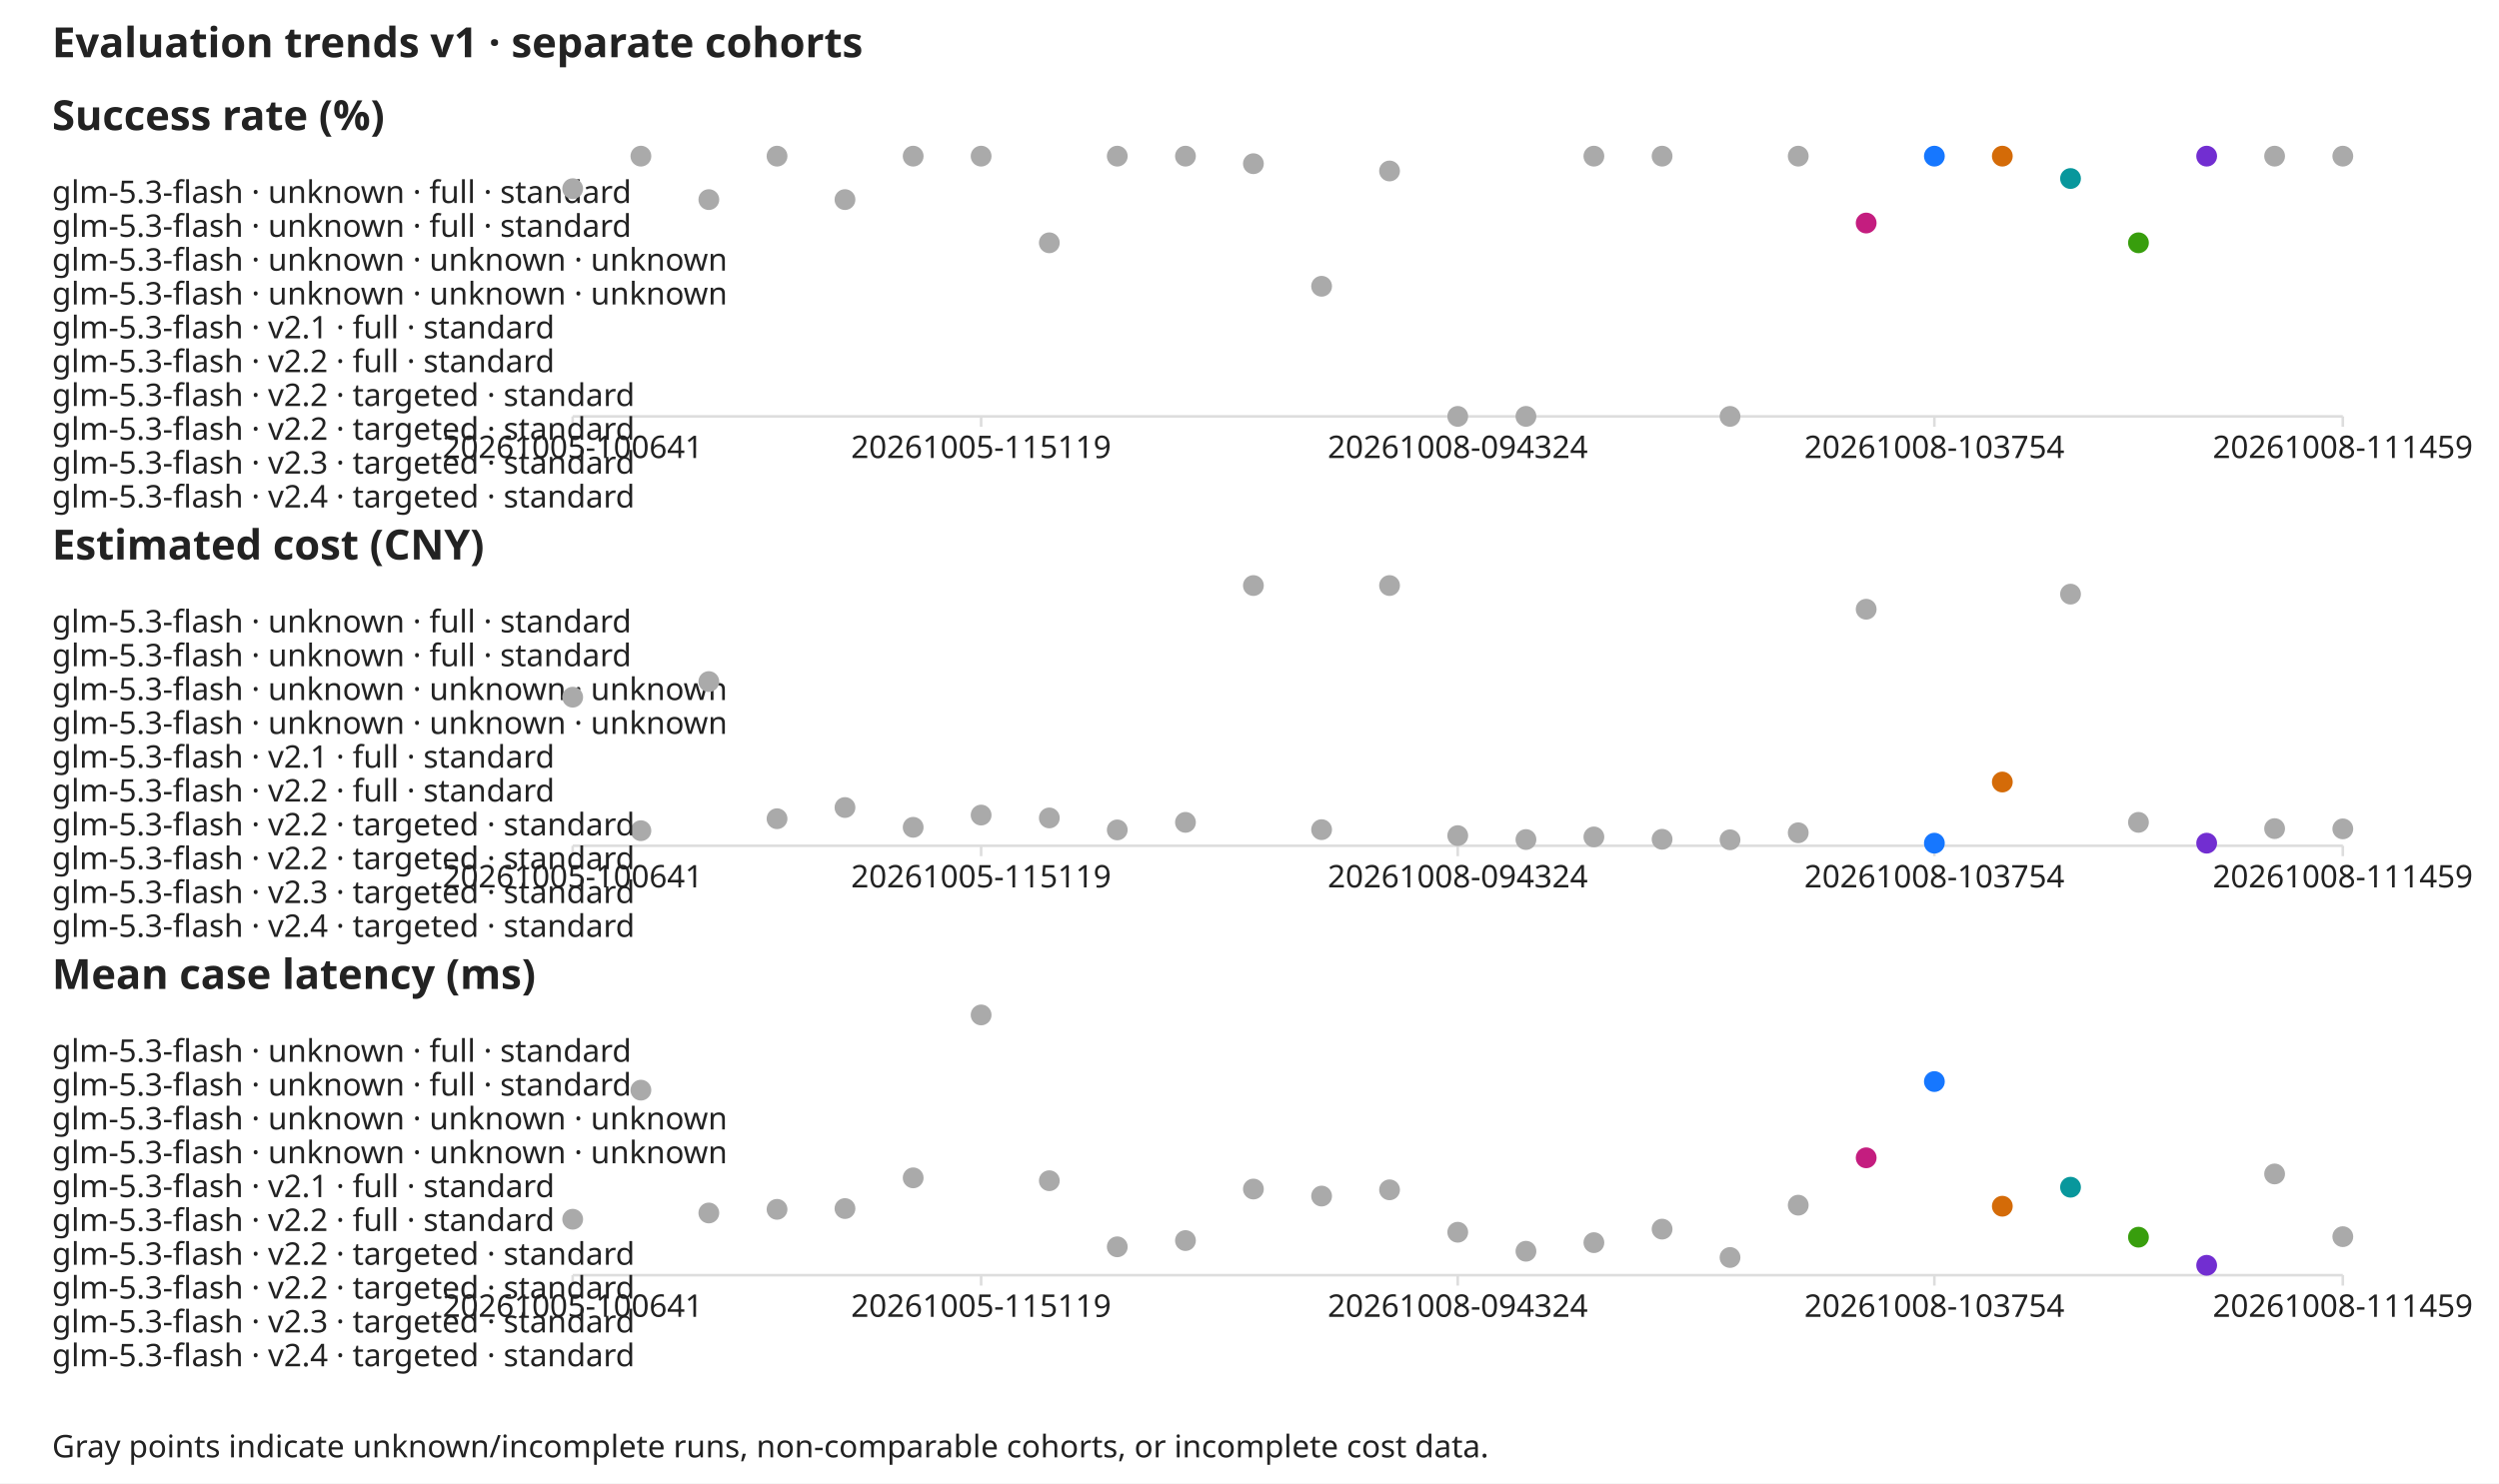
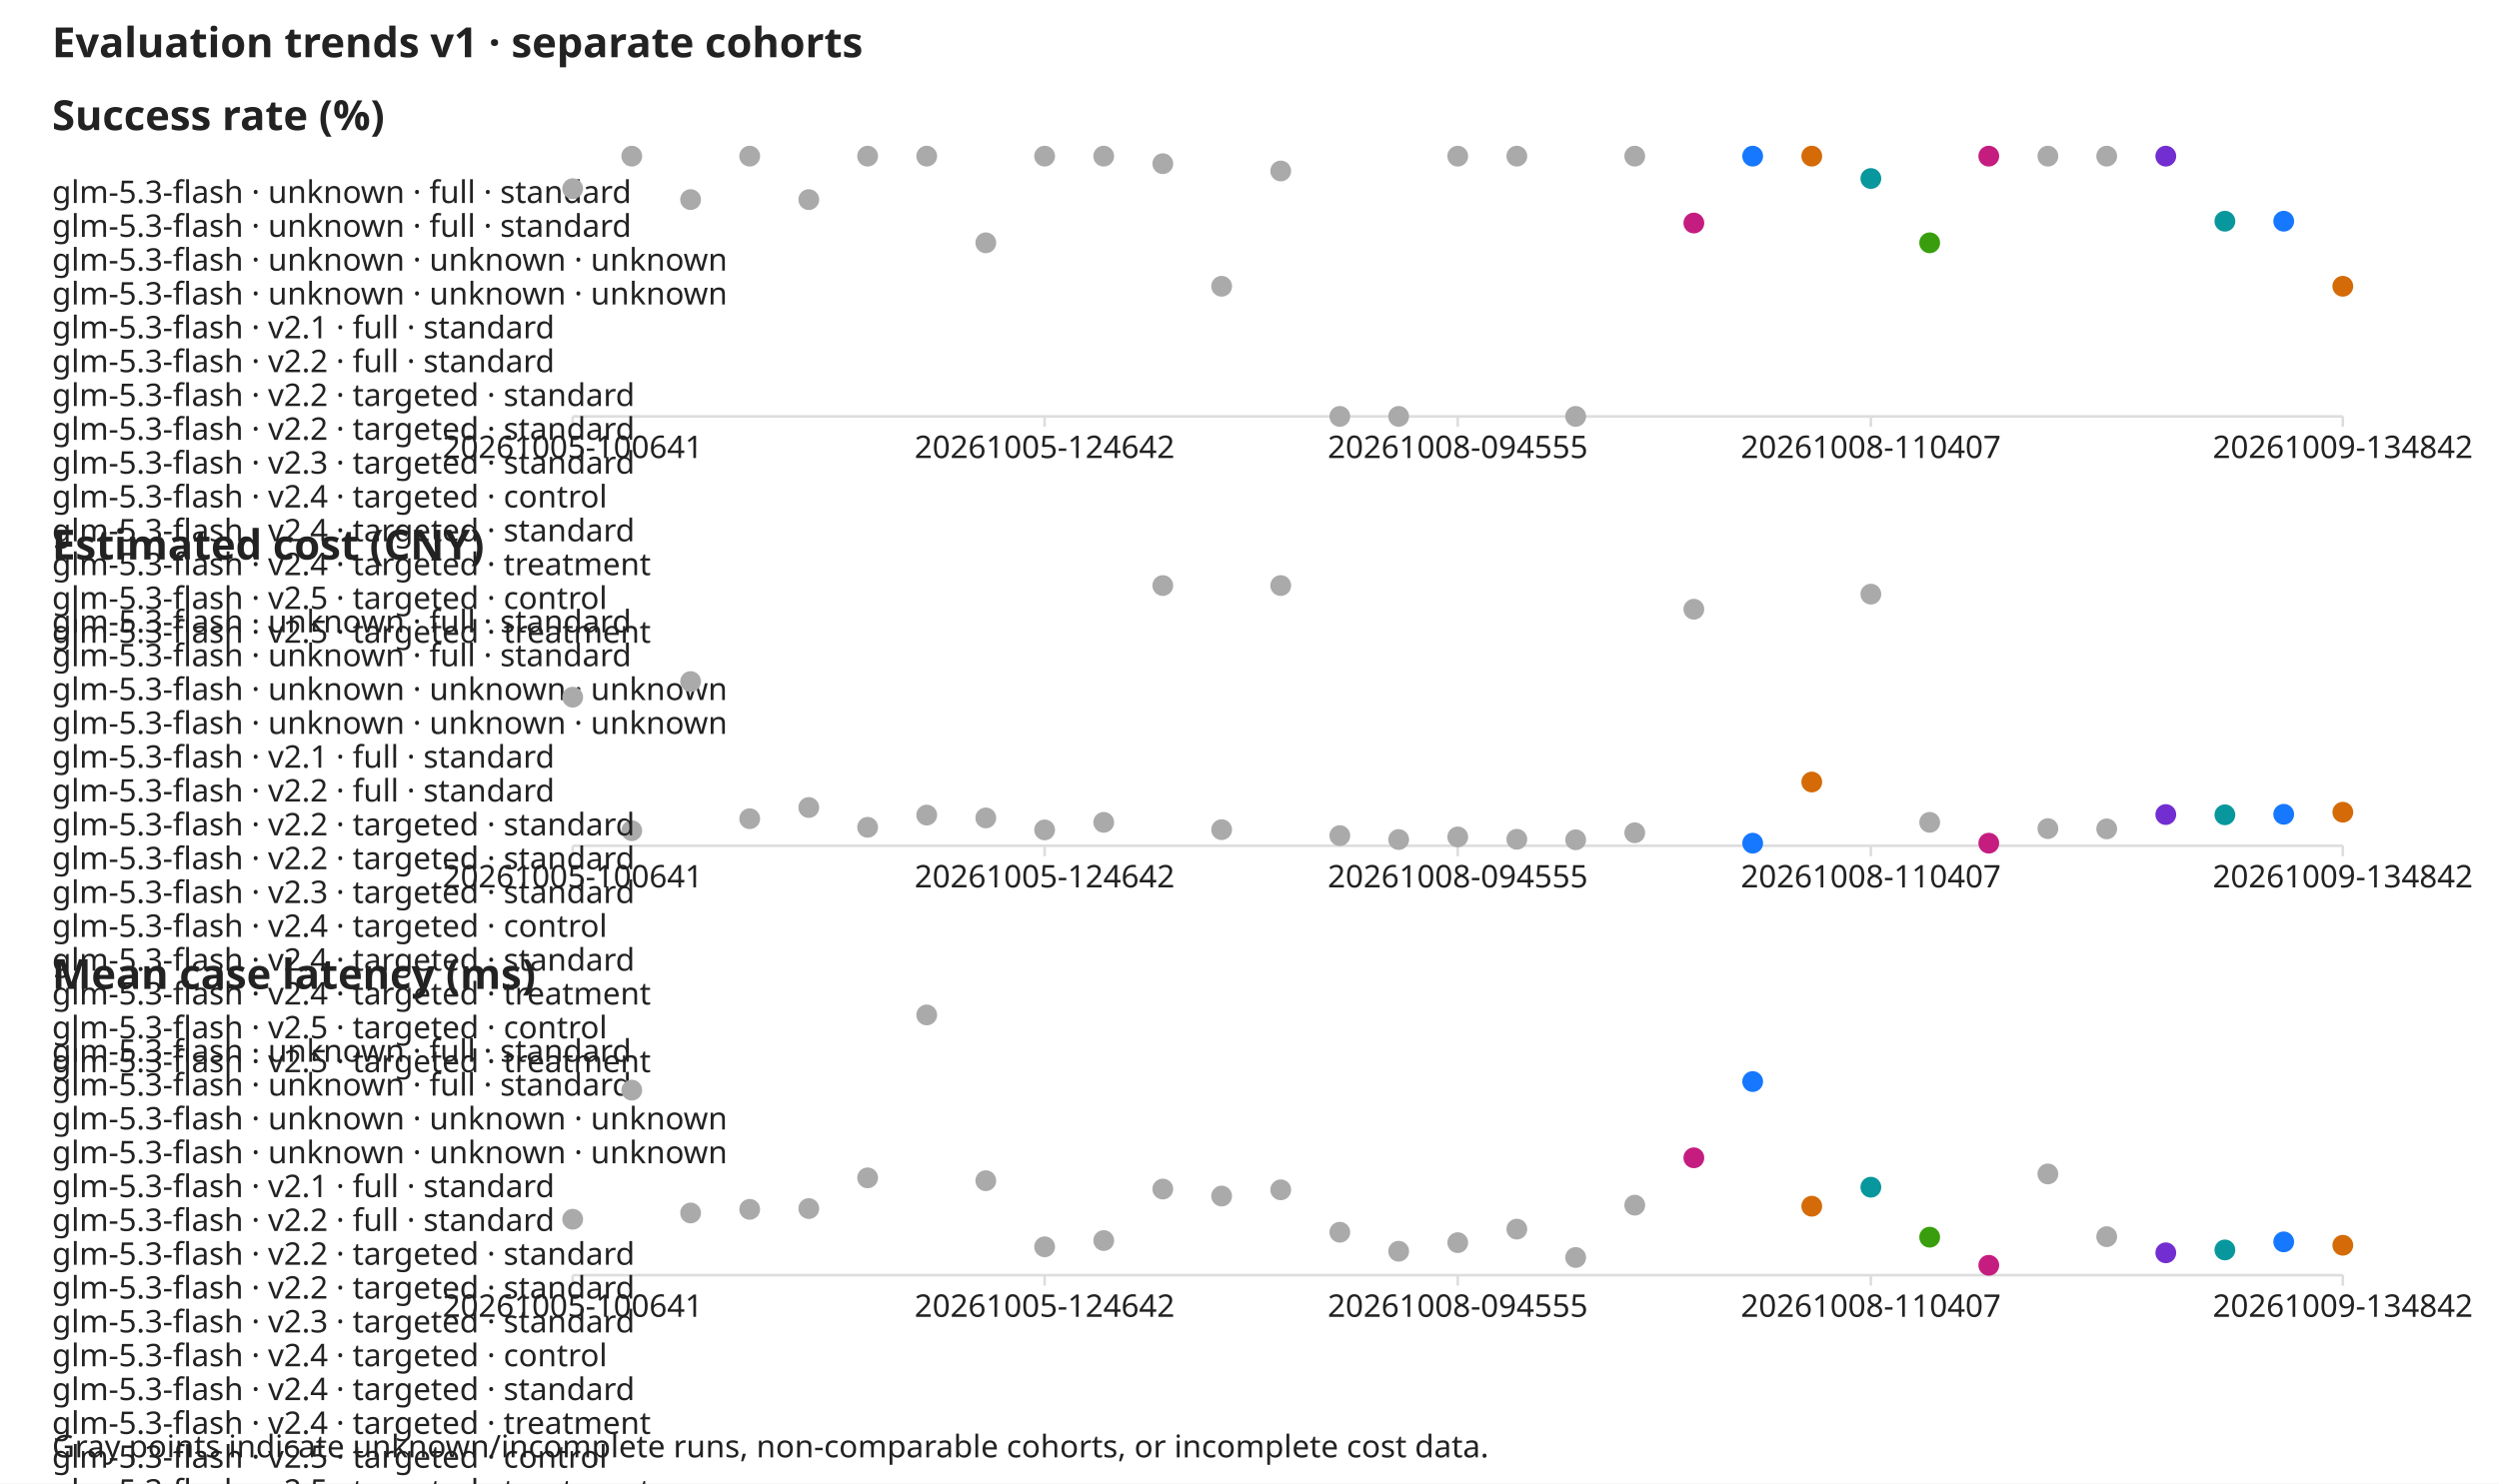
<svg xmlns="http://www.w3.org/2000/svg" width="960" height="570" viewBox="0 0 960 570">
  <rect width="100%" height="100%" fill="white" />
  <style>text{font:12px sans-serif;fill:#222}.title{font-size:16px;font-weight:bold}.grid{stroke:#ddd;stroke-width:1}</style>
  <text x="20" y="22" class="title">Evaluation trends v1 · separate cohorts</text>
  <text x="20" y="50" class="title">Success rate (%)</text>
  <line x1="220" y1="160" x2="900" y2="160" class="grid" />
  <line x1="220.0" y1="160" x2="220.0" y2="164" class="grid" />
  <text x="220.0" y="176" text-anchor="middle">20261005-100641</text>
-   <line x1="376.9" y1="160" x2="376.9" y2="164" class="grid" />
-   <text x="376.9" y="176" text-anchor="middle">20261005-115119</text>
+   <line x1="401.3" y1="160" x2="401.3" y2="164" class="grid" />
+   <text x="401.3" y="176" text-anchor="middle">20261005-124642</text>
  <line x1="560.0" y1="160" x2="560.0" y2="164" class="grid" />
-   <text x="560.0" y="176" text-anchor="middle">20261008-094324</text>
-   <line x1="743.1" y1="160" x2="743.1" y2="164" class="grid" />
-   <text x="743.1" y="176" text-anchor="middle">20261008-103754</text>
+   <text x="560.0" y="176" text-anchor="middle">20261008-094555</text>
+   <line x1="718.7" y1="160" x2="718.7" y2="164" class="grid" />
+   <text x="718.7" y="176" text-anchor="middle">20261008-110407</text>
  <line x1="900.0" y1="160" x2="900.0" y2="164" class="grid" />
-   <text x="900.0" y="176" text-anchor="middle">20261008-111459</text>
-   <circle cx="533.8" cy="65.7" r="4" fill="#aaa" />
+   <text x="900.0" y="176" text-anchor="middle">20261009-134842</text>
+   <circle cx="492.0" cy="65.7" r="4" fill="#aaa" />
  <text x="20" y="78" fill="#1677ff">glm-5.3-flash · unknown · full · standard</text>
-   <circle cx="481.5" cy="62.9" r="4" fill="#aaa" />
+   <circle cx="446.7" cy="62.9" r="4" fill="#aaa" />
  <text x="20" y="91" fill="#d46b08">glm-5.3-flash · unknown · full · standard</text>
-   <circle cx="507.7" cy="110.0" r="4" fill="#aaa" />
+   <circle cx="469.3" cy="110.0" r="4" fill="#aaa" />
  <text x="20" y="104" fill="#389e0d">glm-5.3-flash · unknown · unknown · unknown</text>
  <circle cx="220.0" cy="72.5" r="4" fill="#aaa" />
-   <circle cx="246.2" cy="60.0" r="4" fill="#aaa" />
-   <circle cx="272.3" cy="76.7" r="4" fill="#aaa" />
-   <circle cx="298.5" cy="60.0" r="4" fill="#aaa" />
-   <circle cx="324.6" cy="76.7" r="4" fill="#aaa" />
-   <circle cx="350.8" cy="60.0" r="4" fill="#aaa" />
-   <circle cx="376.9" cy="60.0" r="4" fill="#aaa" />
-   <circle cx="403.1" cy="93.3" r="4" fill="#aaa" />
-   <circle cx="429.2" cy="60.0" r="4" fill="#aaa" />
-   <circle cx="455.4" cy="60.0" r="4" fill="#aaa" />
-   <circle cx="560.0" cy="160.0" r="4" fill="#aaa" />
-   <circle cx="586.2" cy="160.0" r="4" fill="#aaa" />
-   <circle cx="612.3" cy="60.0" r="4" fill="#aaa" />
-   <circle cx="638.5" cy="60.0" r="4" fill="#aaa" />
-   <circle cx="664.6" cy="160.0" r="4" fill="#aaa" />
-   <circle cx="690.8" cy="60.0" r="4" fill="#aaa" />
-   <circle cx="873.8" cy="60.0" r="4" fill="#aaa" />
-   <circle cx="900.0" cy="60.0" r="4" fill="#aaa" />
+   <circle cx="242.7" cy="60.0" r="4" fill="#aaa" />
+   <circle cx="265.3" cy="76.7" r="4" fill="#aaa" />
+   <circle cx="288.0" cy="60.0" r="4" fill="#aaa" />
+   <circle cx="310.7" cy="76.7" r="4" fill="#aaa" />
+   <circle cx="333.3" cy="60.0" r="4" fill="#aaa" />
+   <circle cx="356.0" cy="60.0" r="4" fill="#aaa" />
+   <circle cx="378.7" cy="93.3" r="4" fill="#aaa" />
+   <circle cx="401.3" cy="60.0" r="4" fill="#aaa" />
+   <circle cx="424.0" cy="60.0" r="4" fill="#aaa" />
+   <circle cx="514.7" cy="160.0" r="4" fill="#aaa" />
+   <circle cx="537.3" cy="160.0" r="4" fill="#aaa" />
+   <circle cx="560.0" cy="60.0" r="4" fill="#aaa" />
+   <circle cx="582.7" cy="60.0" r="4" fill="#aaa" />
+   <circle cx="605.3" cy="160.0" r="4" fill="#aaa" />
+   <circle cx="628.0" cy="60.0" r="4" fill="#aaa" />
+   <circle cx="786.7" cy="60.0" r="4" fill="#aaa" />
+   <circle cx="809.3" cy="60.0" r="4" fill="#aaa" />
  <text x="20" y="117" fill="#722ed1">glm-5.3-flash · unknown · unknown · unknown</text>
-   <circle cx="716.9" cy="85.7" r="4" fill="#c41d7f" />
+   <circle cx="650.7" cy="85.7" r="4" fill="#c41d7f" />
  <text x="20" y="130" fill="#c41d7f">glm-5.3-flash · v2.1 · full · standard</text>
-   <circle cx="795.4" cy="68.6" r="4" fill="#08979c" />
+   <circle cx="718.7" cy="68.6" r="4" fill="#08979c" />
  <text x="20" y="143" fill="#08979c">glm-5.3-flash · v2.2 · full · standard</text>
-   <circle cx="743.1" cy="60.0" r="4" fill="#1677ff" />
+   <circle cx="673.3" cy="60.0" r="4" fill="#1677ff" />
  <text x="20" y="156" fill="#1677ff">glm-5.3-flash · v2.2 · targeted · standard</text>
-   <circle cx="769.2" cy="60.0" r="4" fill="#d46b08" />
+   <circle cx="696.0" cy="60.0" r="4" fill="#d46b08" />
  <text x="20" y="169" fill="#d46b08">glm-5.3-flash · v2.2 · targeted · standard</text>
-   <circle cx="821.5" cy="93.3" r="4" fill="#389e0d" />
+   <circle cx="741.3" cy="93.3" r="4" fill="#389e0d" />
  <text x="20" y="182" fill="#389e0d">glm-5.3-flash · v2.3 · targeted · standard</text>
-   <circle cx="847.7" cy="60.0" r="4" fill="#722ed1" />
-   <text x="20" y="195" fill="#722ed1">glm-5.3-flash · v2.4 · targeted · standard</text>
+   <circle cx="832.0" cy="60.0" r="4" fill="#722ed1" />
+   <text x="20" y="195" fill="#722ed1">glm-5.3-flash · v2.4 · targeted · control</text>
+   <circle cx="764.0" cy="60.0" r="4" fill="#c41d7f" />
+   <text x="20" y="208" fill="#c41d7f">glm-5.3-flash · v2.4 · targeted · standard</text>
+   <circle cx="854.7" cy="85.0" r="4" fill="#08979c" />
+   <text x="20" y="221" fill="#08979c">glm-5.3-flash · v2.4 · targeted · treatment</text>
+   <circle cx="877.3" cy="85.0" r="4" fill="#1677ff" />
+   <text x="20" y="234" fill="#1677ff">glm-5.3-flash · v2.5 · targeted · control</text>
+   <circle cx="900.0" cy="110.0" r="4" fill="#d46b08" />
+   <text x="20" y="247" fill="#d46b08">glm-5.3-flash · v2.5 · targeted · treatment</text>
  <text x="20" y="215" class="title">Estimated cost (CNY)</text>
  <line x1="220" y1="325" x2="900" y2="325" class="grid" />
  <line x1="220.0" y1="325" x2="220.0" y2="329" class="grid" />
  <text x="220.0" y="341" text-anchor="middle">20261005-100641</text>
-   <line x1="376.9" y1="325" x2="376.9" y2="329" class="grid" />
-   <text x="376.9" y="341" text-anchor="middle">20261005-115119</text>
+   <line x1="401.3" y1="325" x2="401.3" y2="329" class="grid" />
+   <text x="401.3" y="341" text-anchor="middle">20261005-124642</text>
  <line x1="560.0" y1="325" x2="560.0" y2="329" class="grid" />
-   <text x="560.0" y="341" text-anchor="middle">20261008-094324</text>
-   <line x1="743.1" y1="325" x2="743.1" y2="329" class="grid" />
-   <text x="743.1" y="341" text-anchor="middle">20261008-103754</text>
+   <text x="560.0" y="341" text-anchor="middle">20261008-094555</text>
+   <line x1="718.7" y1="325" x2="718.7" y2="329" class="grid" />
+   <text x="718.7" y="341" text-anchor="middle">20261008-110407</text>
  <line x1="900.0" y1="325" x2="900.0" y2="329" class="grid" />
-   <text x="900.0" y="341" text-anchor="middle">20261008-111459</text>
-   <circle cx="533.8" cy="225.0" r="4" fill="#aaa" />
+   <text x="900.0" y="341" text-anchor="middle">20261009-134842</text>
+   <circle cx="492.0" cy="225.0" r="4" fill="#aaa" />
  <text x="20" y="243" fill="#1677ff">glm-5.3-flash · unknown · full · standard</text>
-   <circle cx="481.5" cy="225.0" r="4" fill="#aaa" />
+   <circle cx="446.7" cy="225.0" r="4" fill="#aaa" />
  <text x="20" y="256" fill="#d46b08">glm-5.3-flash · unknown · full · standard</text>
-   <circle cx="507.7" cy="318.8" r="4" fill="#aaa" />
+   <circle cx="469.3" cy="318.8" r="4" fill="#aaa" />
  <text x="20" y="269" fill="#389e0d">glm-5.3-flash · unknown · unknown · unknown</text>
  <circle cx="220.0" cy="267.9" r="4" fill="#aaa" />
-   <circle cx="246.2" cy="319.2" r="4" fill="#aaa" />
-   <circle cx="272.3" cy="261.9" r="4" fill="#aaa" />
-   <circle cx="298.5" cy="314.6" r="4" fill="#aaa" />
-   <circle cx="324.6" cy="310.3" r="4" fill="#aaa" />
-   <circle cx="350.8" cy="317.9" r="4" fill="#aaa" />
-   <circle cx="376.9" cy="313.2" r="4" fill="#aaa" />
-   <circle cx="403.1" cy="314.3" r="4" fill="#aaa" />
-   <circle cx="429.2" cy="318.9" r="4" fill="#aaa" />
-   <circle cx="455.4" cy="316.0" r="4" fill="#aaa" />
-   <circle cx="560.0" cy="321.1" r="4" fill="#aaa" />
-   <circle cx="586.2" cy="322.6" r="4" fill="#aaa" />
-   <circle cx="612.3" cy="321.6" r="4" fill="#aaa" />
-   <circle cx="638.5" cy="322.5" r="4" fill="#aaa" />
-   <circle cx="664.6" cy="322.7" r="4" fill="#aaa" />
-   <circle cx="690.8" cy="320.0" r="4" fill="#aaa" />
-   <circle cx="873.8" cy="318.4" r="4" fill="#aaa" />
-   <circle cx="900.0" cy="318.5" r="4" fill="#aaa" />
+   <circle cx="242.7" cy="319.2" r="4" fill="#aaa" />
+   <circle cx="265.3" cy="261.9" r="4" fill="#aaa" />
+   <circle cx="288.0" cy="314.6" r="4" fill="#aaa" />
+   <circle cx="310.7" cy="310.3" r="4" fill="#aaa" />
+   <circle cx="333.3" cy="317.9" r="4" fill="#aaa" />
+   <circle cx="356.0" cy="313.2" r="4" fill="#aaa" />
+   <circle cx="378.7" cy="314.3" r="4" fill="#aaa" />
+   <circle cx="401.3" cy="318.9" r="4" fill="#aaa" />
+   <circle cx="424.0" cy="316.0" r="4" fill="#aaa" />
+   <circle cx="514.7" cy="321.1" r="4" fill="#aaa" />
+   <circle cx="537.3" cy="322.6" r="4" fill="#aaa" />
+   <circle cx="560.0" cy="321.6" r="4" fill="#aaa" />
+   <circle cx="582.7" cy="322.5" r="4" fill="#aaa" />
+   <circle cx="605.3" cy="322.7" r="4" fill="#aaa" />
+   <circle cx="628.0" cy="320.0" r="4" fill="#aaa" />
+   <circle cx="786.7" cy="318.4" r="4" fill="#aaa" />
+   <circle cx="809.3" cy="318.5" r="4" fill="#aaa" />
  <text x="20" y="282" fill="#722ed1">glm-5.3-flash · unknown · unknown · unknown</text>
-   <circle cx="716.9" cy="234.1" r="4" fill="#aaa" />
+   <circle cx="650.7" cy="234.1" r="4" fill="#aaa" />
  <text x="20" y="295" fill="#c41d7f">glm-5.3-flash · v2.1 · full · standard</text>
-   <circle cx="795.4" cy="228.3" r="4" fill="#aaa" />
+   <circle cx="718.7" cy="228.3" r="4" fill="#aaa" />
  <text x="20" y="308" fill="#08979c">glm-5.3-flash · v2.2 · full · standard</text>
-   <circle cx="743.1" cy="324.0" r="4" fill="#1677ff" />
+   <circle cx="673.3" cy="324.0" r="4" fill="#1677ff" />
  <text x="20" y="321" fill="#1677ff">glm-5.3-flash · v2.2 · targeted · standard</text>
-   <circle cx="769.2" cy="300.5" r="4" fill="#d46b08" />
+   <circle cx="696.0" cy="300.5" r="4" fill="#d46b08" />
  <text x="20" y="334" fill="#d46b08">glm-5.3-flash · v2.2 · targeted · standard</text>
-   <circle cx="821.5" cy="316.0" r="4" fill="#aaa" />
+   <circle cx="741.3" cy="316.0" r="4" fill="#aaa" />
  <text x="20" y="347" fill="#389e0d">glm-5.3-flash · v2.3 · targeted · standard</text>
-   <circle cx="847.7" cy="324.0" r="4" fill="#722ed1" />
-   <text x="20" y="360" fill="#722ed1">glm-5.3-flash · v2.4 · targeted · standard</text>
+   <circle cx="832.0" cy="313.0" r="4" fill="#722ed1" />
+   <text x="20" y="360" fill="#722ed1">glm-5.3-flash · v2.4 · targeted · control</text>
+   <circle cx="764.0" cy="324.0" r="4" fill="#c41d7f" />
+   <text x="20" y="373" fill="#c41d7f">glm-5.3-flash · v2.4 · targeted · standard</text>
+   <circle cx="854.7" cy="313.1" r="4" fill="#08979c" />
+   <text x="20" y="386" fill="#08979c">glm-5.3-flash · v2.4 · targeted · treatment</text>
+   <circle cx="877.3" cy="312.9" r="4" fill="#1677ff" />
+   <text x="20" y="399" fill="#1677ff">glm-5.3-flash · v2.5 · targeted · control</text>
+   <circle cx="900.0" cy="312.1" r="4" fill="#d46b08" />
+   <text x="20" y="412" fill="#d46b08">glm-5.3-flash · v2.5 · targeted · treatment</text>
  <text x="20" y="380" class="title">Mean case latency (ms)</text>
  <line x1="220" y1="490" x2="900" y2="490" class="grid" />
  <line x1="220.0" y1="490" x2="220.0" y2="494" class="grid" />
  <text x="220.0" y="506" text-anchor="middle">20261005-100641</text>
-   <line x1="376.9" y1="490" x2="376.9" y2="494" class="grid" />
-   <text x="376.9" y="506" text-anchor="middle">20261005-115119</text>
+   <line x1="401.3" y1="490" x2="401.3" y2="494" class="grid" />
+   <text x="401.3" y="506" text-anchor="middle">20261005-124642</text>
  <line x1="560.0" y1="490" x2="560.0" y2="494" class="grid" />
-   <text x="560.0" y="506" text-anchor="middle">20261008-094324</text>
-   <line x1="743.1" y1="490" x2="743.1" y2="494" class="grid" />
-   <text x="743.1" y="506" text-anchor="middle">20261008-103754</text>
+   <text x="560.0" y="506" text-anchor="middle">20261008-094555</text>
+   <line x1="718.7" y1="490" x2="718.7" y2="494" class="grid" />
+   <text x="718.7" y="506" text-anchor="middle">20261008-110407</text>
  <line x1="900.0" y1="490" x2="900.0" y2="494" class="grid" />
-   <text x="900.0" y="506" text-anchor="middle">20261008-111459</text>
-   <circle cx="533.8" cy="457.2" r="4" fill="#aaa" />
+   <text x="900.0" y="506" text-anchor="middle">20261009-134842</text>
+   <circle cx="492.0" cy="457.2" r="4" fill="#aaa" />
  <text x="20" y="408" fill="#1677ff">glm-5.3-flash · unknown · full · standard</text>
-   <circle cx="481.5" cy="456.9" r="4" fill="#aaa" />
+   <circle cx="446.7" cy="456.9" r="4" fill="#aaa" />
  <text x="20" y="421" fill="#d46b08">glm-5.3-flash · unknown · full · standard</text>
-   <circle cx="507.7" cy="459.6" r="4" fill="#aaa" />
+   <circle cx="469.3" cy="459.6" r="4" fill="#aaa" />
  <text x="20" y="434" fill="#389e0d">glm-5.3-flash · unknown · unknown · unknown</text>
  <circle cx="220.0" cy="468.5" r="4" fill="#aaa" />
-   <circle cx="246.2" cy="418.9" r="4" fill="#aaa" />
-   <circle cx="272.3" cy="466.1" r="4" fill="#aaa" />
-   <circle cx="298.5" cy="464.7" r="4" fill="#aaa" />
-   <circle cx="324.6" cy="464.4" r="4" fill="#aaa" />
-   <circle cx="350.8" cy="452.6" r="4" fill="#aaa" />
-   <circle cx="376.9" cy="390.0" r="4" fill="#aaa" />
-   <circle cx="403.1" cy="453.7" r="4" fill="#aaa" />
-   <circle cx="429.2" cy="479.1" r="4" fill="#aaa" />
-   <circle cx="455.4" cy="476.7" r="4" fill="#aaa" />
-   <circle cx="560.0" cy="473.5" r="4" fill="#aaa" />
-   <circle cx="586.2" cy="480.8" r="4" fill="#aaa" />
-   <circle cx="612.3" cy="477.5" r="4" fill="#aaa" />
-   <circle cx="638.5" cy="472.3" r="4" fill="#aaa" />
-   <circle cx="664.6" cy="483.2" r="4" fill="#aaa" />
-   <circle cx="690.8" cy="463.1" r="4" fill="#aaa" />
-   <circle cx="873.8" cy="451.1" r="4" fill="#aaa" />
-   <circle cx="900.0" cy="475.2" r="4" fill="#aaa" />
+   <circle cx="242.7" cy="418.9" r="4" fill="#aaa" />
+   <circle cx="265.3" cy="466.1" r="4" fill="#aaa" />
+   <circle cx="288.0" cy="464.7" r="4" fill="#aaa" />
+   <circle cx="310.7" cy="464.4" r="4" fill="#aaa" />
+   <circle cx="333.3" cy="452.6" r="4" fill="#aaa" />
+   <circle cx="356.0" cy="390.0" r="4" fill="#aaa" />
+   <circle cx="378.7" cy="453.7" r="4" fill="#aaa" />
+   <circle cx="401.3" cy="479.1" r="4" fill="#aaa" />
+   <circle cx="424.0" cy="476.7" r="4" fill="#aaa" />
+   <circle cx="514.7" cy="473.5" r="4" fill="#aaa" />
+   <circle cx="537.3" cy="480.8" r="4" fill="#aaa" />
+   <circle cx="560.0" cy="477.5" r="4" fill="#aaa" />
+   <circle cx="582.7" cy="472.3" r="4" fill="#aaa" />
+   <circle cx="605.3" cy="483.2" r="4" fill="#aaa" />
+   <circle cx="628.0" cy="463.1" r="4" fill="#aaa" />
+   <circle cx="786.7" cy="451.1" r="4" fill="#aaa" />
+   <circle cx="809.3" cy="475.2" r="4" fill="#aaa" />
  <text x="20" y="447" fill="#722ed1">glm-5.3-flash · unknown · unknown · unknown</text>
-   <circle cx="716.9" cy="444.9" r="4" fill="#c41d7f" />
+   <circle cx="650.7" cy="444.9" r="4" fill="#c41d7f" />
  <text x="20" y="460" fill="#c41d7f">glm-5.3-flash · v2.1 · full · standard</text>
-   <circle cx="795.4" cy="456.2" r="4" fill="#08979c" />
+   <circle cx="718.7" cy="456.2" r="4" fill="#08979c" />
  <text x="20" y="473" fill="#08979c">glm-5.3-flash · v2.2 · full · standard</text>
-   <circle cx="743.1" cy="415.6" r="4" fill="#1677ff" />
+   <circle cx="673.3" cy="415.6" r="4" fill="#1677ff" />
  <text x="20" y="486" fill="#1677ff">glm-5.3-flash · v2.2 · targeted · standard</text>
-   <circle cx="769.2" cy="463.5" r="4" fill="#d46b08" />
+   <circle cx="696.0" cy="463.5" r="4" fill="#d46b08" />
  <text x="20" y="499" fill="#d46b08">glm-5.3-flash · v2.2 · targeted · standard</text>
-   <circle cx="821.5" cy="475.4" r="4" fill="#389e0d" />
+   <circle cx="741.3" cy="475.4" r="4" fill="#389e0d" />
  <text x="20" y="512" fill="#389e0d">glm-5.3-flash · v2.3 · targeted · standard</text>
-   <circle cx="847.7" cy="486.2" r="4" fill="#722ed1" />
-   <text x="20" y="525" fill="#722ed1">glm-5.3-flash · v2.4 · targeted · standard</text>
+   <circle cx="832.0" cy="481.4" r="4" fill="#722ed1" />
+   <text x="20" y="525" fill="#722ed1">glm-5.3-flash · v2.4 · targeted · control</text>
+   <circle cx="764.0" cy="486.2" r="4" fill="#c41d7f" />
+   <text x="20" y="538" fill="#c41d7f">glm-5.3-flash · v2.4 · targeted · standard</text>
+   <circle cx="854.7" cy="480.3" r="4" fill="#08979c" />
+   <text x="20" y="551" fill="#08979c">glm-5.3-flash · v2.4 · targeted · treatment</text>
+   <circle cx="877.3" cy="477.2" r="4" fill="#1677ff" />
+   <text x="20" y="564" fill="#1677ff">glm-5.3-flash · v2.5 · targeted · control</text>
+   <circle cx="900.0" cy="478.5" r="4" fill="#d46b08" />
+   <text x="20" y="577" fill="#d46b08">glm-5.3-flash · v2.5 · targeted · treatment</text>
  <text x="20" y="560">Gray points indicate unknown/incomplete runs, non-comparable cohorts, or incomplete cost data.</text>
</svg>
